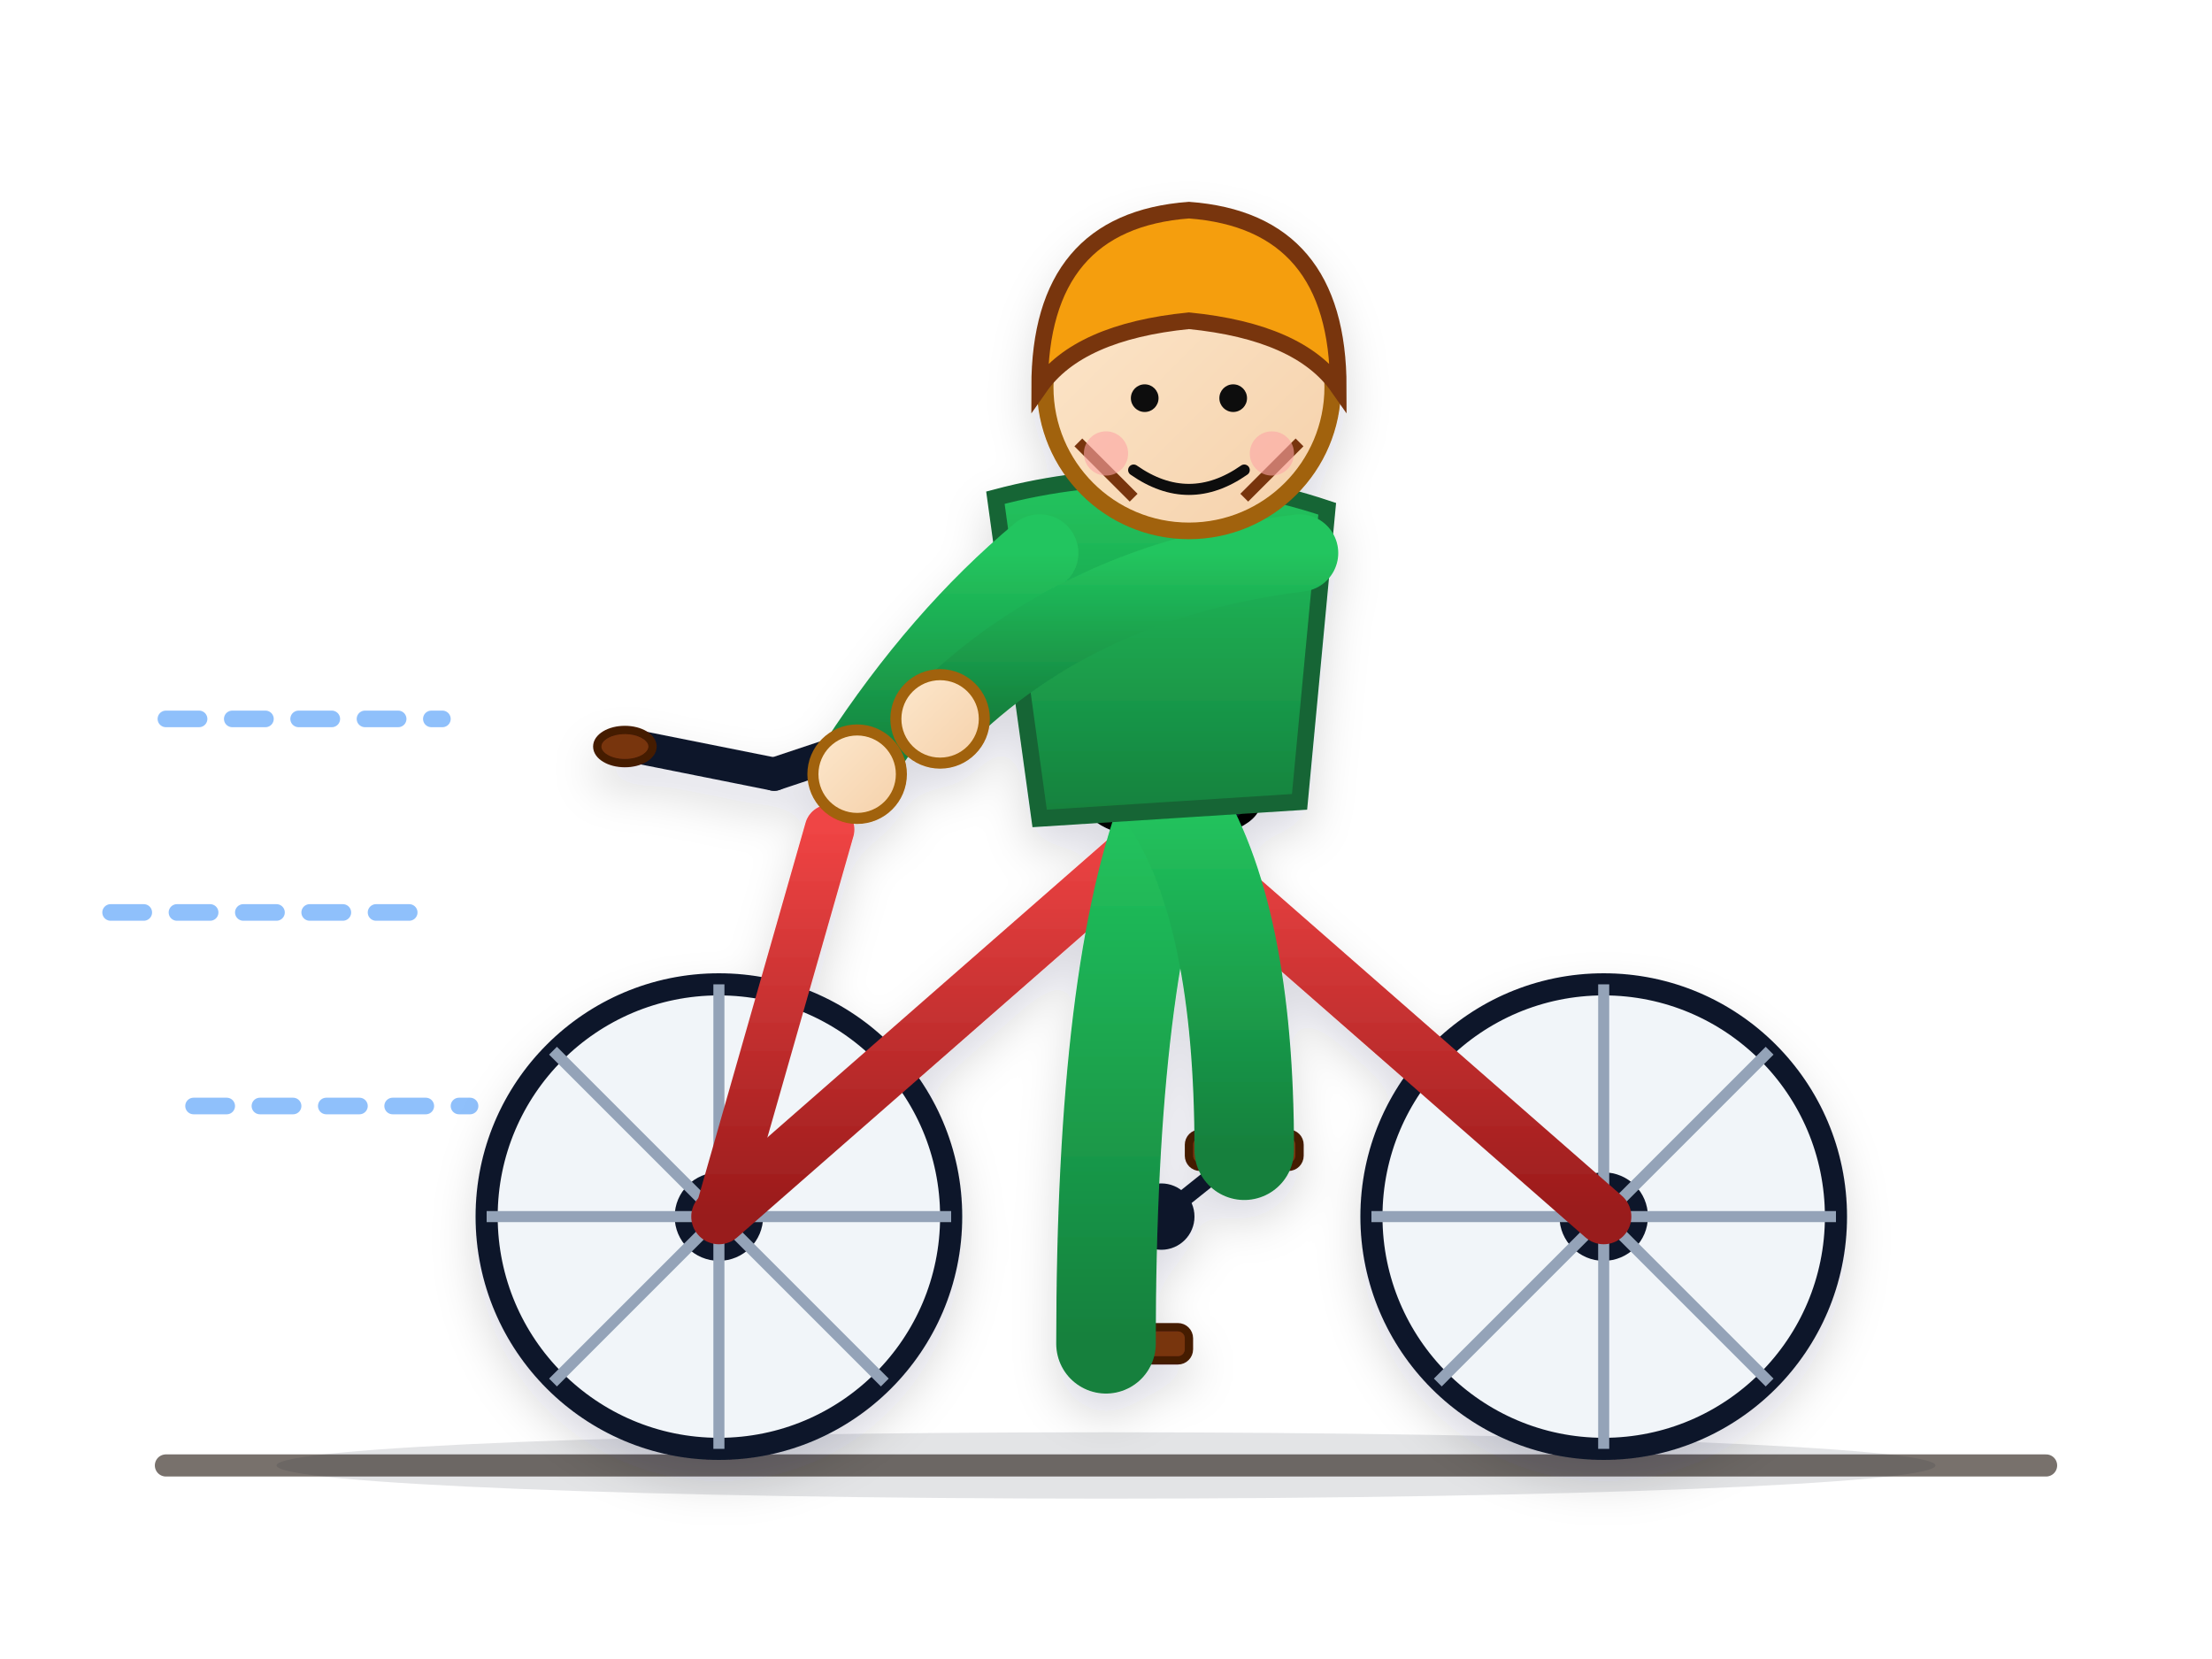
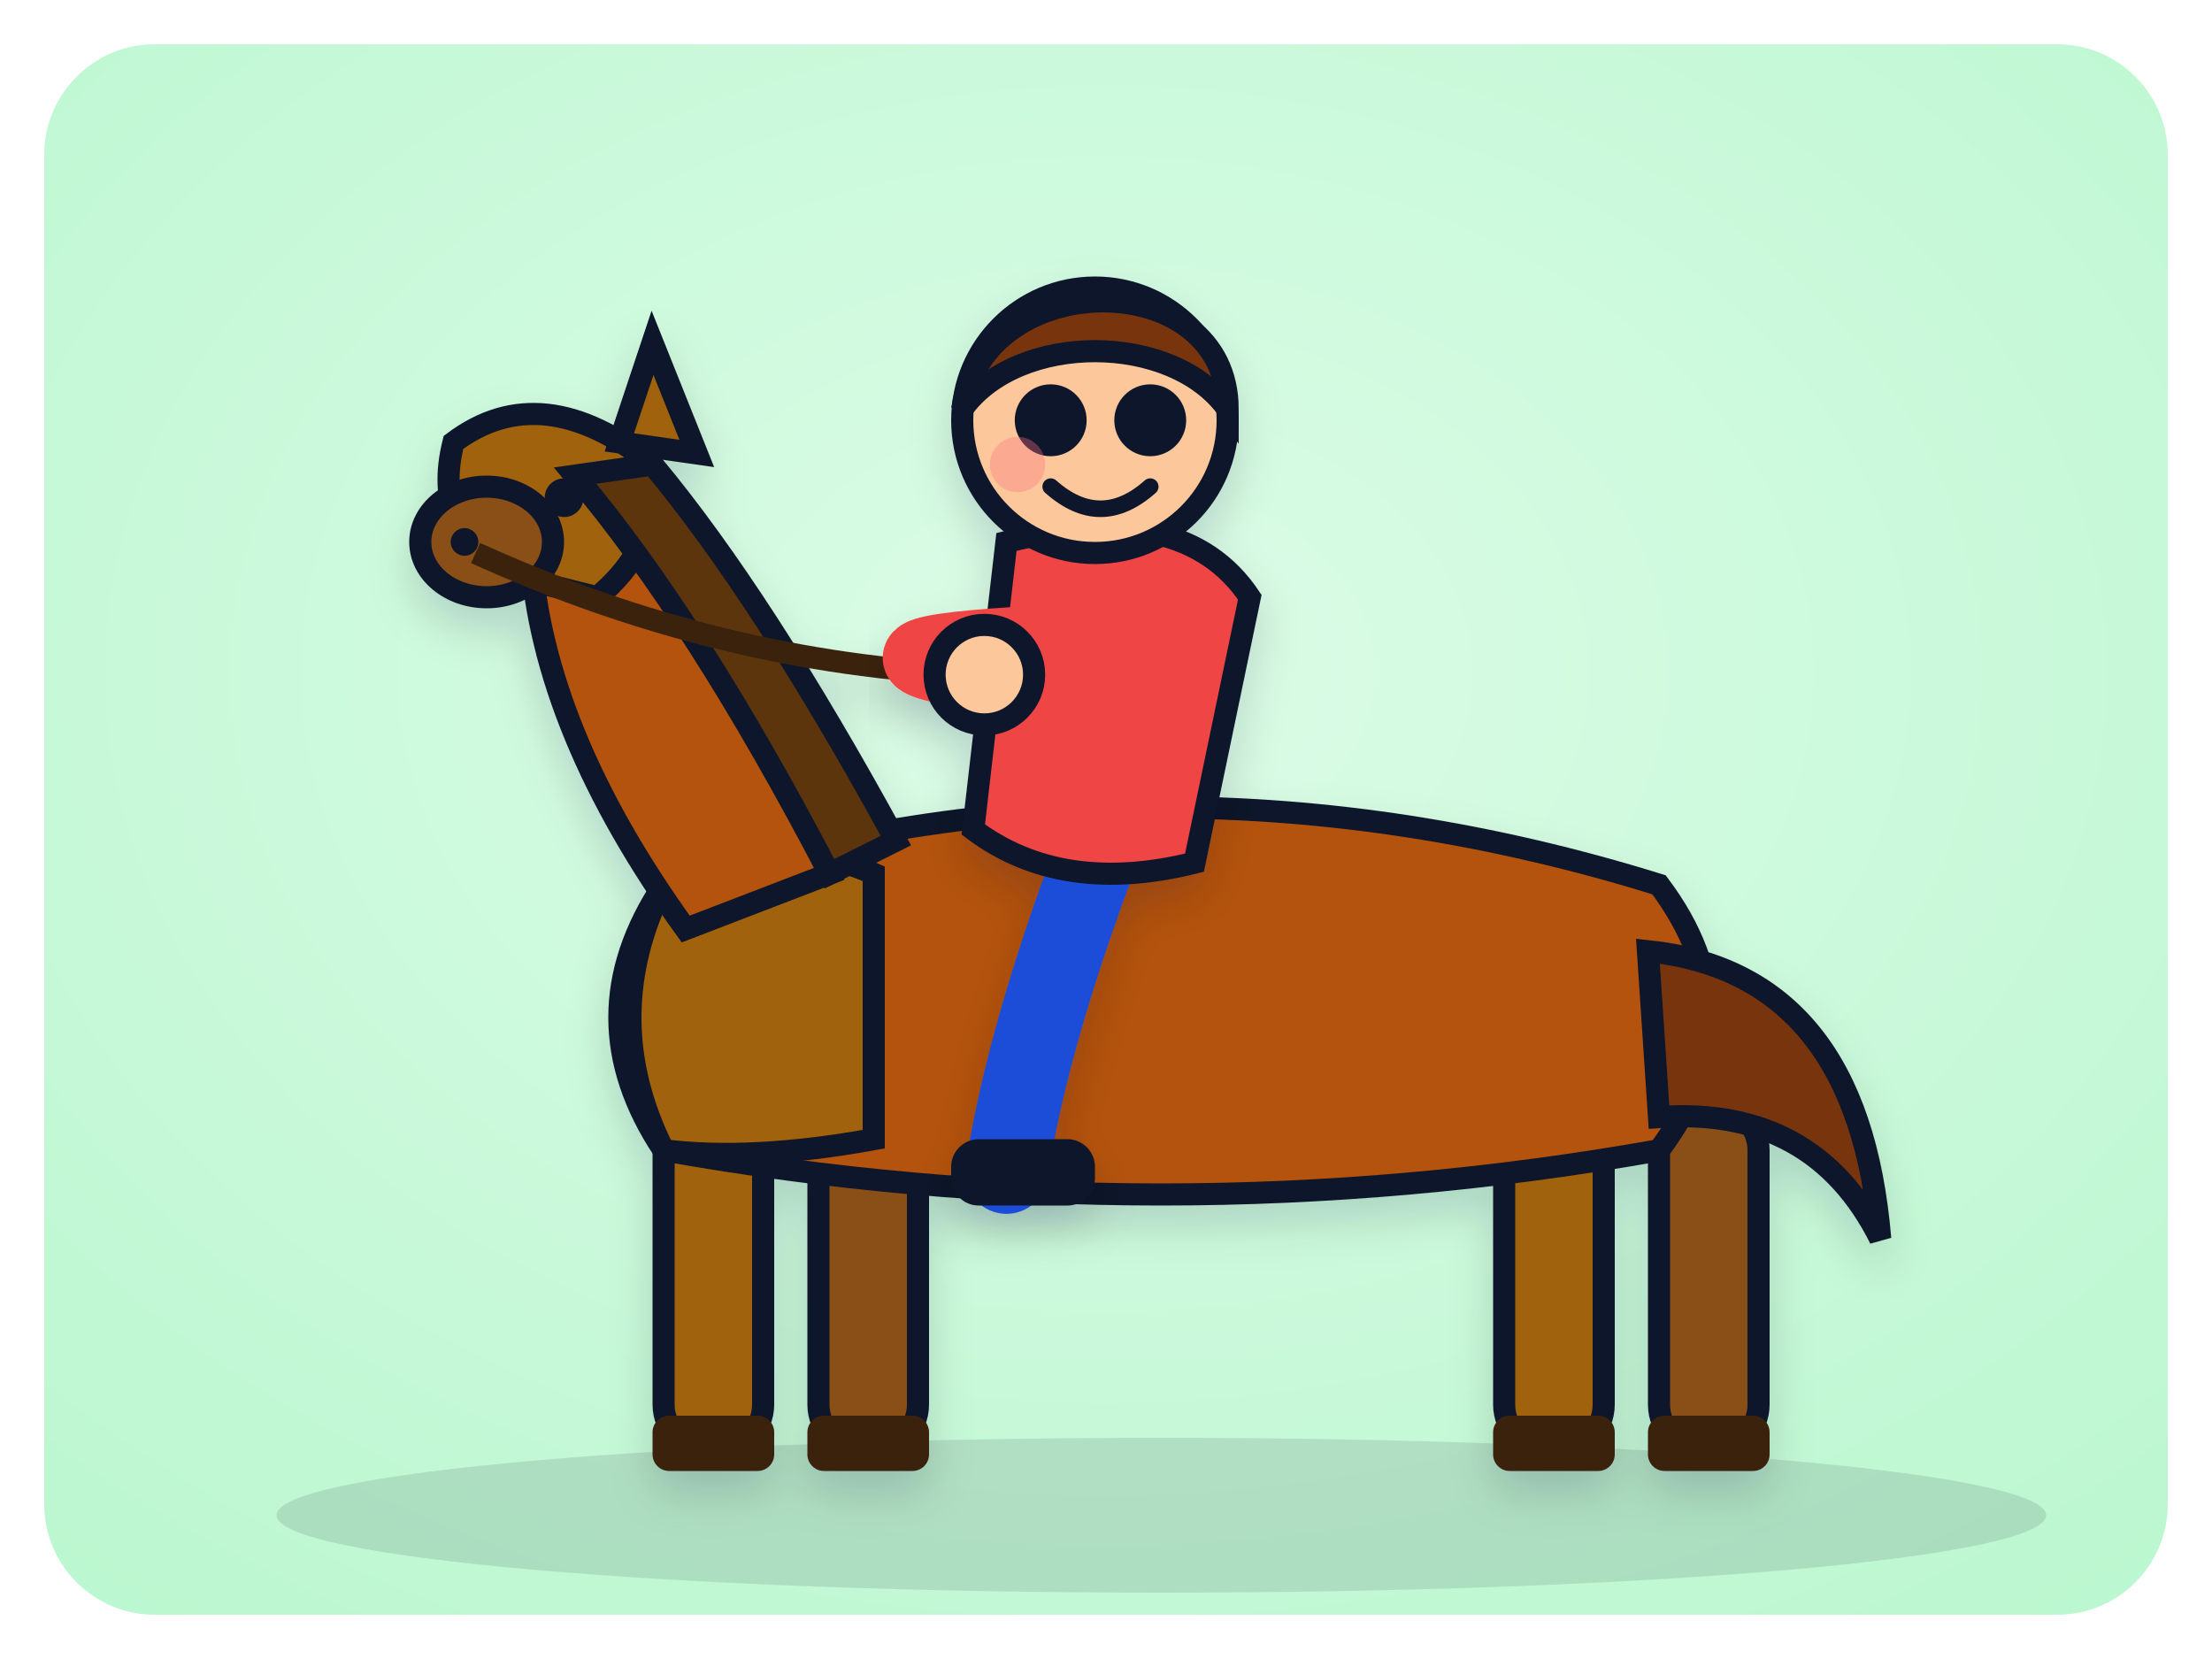
- <svg xmlns="http://www.w3.org/2000/svg" viewBox="0 0 400 300" role="img" aria-labelledby="title-ride desc-ride">
+ <svg xmlns="http://www.w3.org/2000/svg" viewBox="0 0 400 300" role="img" aria-labelledby="t-ride d-ride">
  <defs>
-     <linearGradient id="ride-skin" x1="0%" y1="0%" x2="100%" y2="100%">
-       <stop offset="0%" stop-color="#fde8cd" />
-       <stop offset="100%" stop-color="#f5d0a9" />
-     </linearGradient>
-     <linearGradient id="ride-shirt" x1="0%" y1="0%" x2="0%" y2="100%">
-       <stop offset="0%" stop-color="#22c55e" />
-       <stop offset="100%" stop-color="#15803d" />
-     </linearGradient>
-     <linearGradient id="bike-grad" x1="0%" y1="0%" x2="0%" y2="100%">
-       <stop offset="0%" stop-color="#ef4444" />
-       <stop offset="100%" stop-color="#991b1b" />
-     </linearGradient>
-     <filter id="soft-shadow" x="-10%" y="-10%" width="120%" height="120%">
+     <radialGradient id="ride-bg" cx="50%" cy="40%" r="75%">
+       <stop offset="0%" stop-color="#dcfce7" />
+       <stop offset="100%" stop-color="#bbf7d0" />
+     </radialGradient>
+     <filter id="ride-sh" x="-15%" y="-15%" width="130%" height="130%">
      <feDropShadow dx="0" dy="4" stdDeviation="4" flood-color="#0f172a" flood-opacity="0.15" />
    </filter>
  </defs>
-   <line x1="30" y1="265" x2="370" y2="265" stroke="#78716c" stroke-width="4" stroke-linecap="round" />
-   <ellipse cx="200" cy="265" rx="150" ry="6" fill="#0f172a" opacity="0.12" />
-   <g stroke="#60a5fa" stroke-width="3" fill="none" stroke-linecap="round" stroke-dasharray="6,6" opacity="0.7">
-     <path d="M30 130 L80 130" />
-     <path d="M20 165 L75 165" />
-     <path d="M35 200 L85 200" />
+   <rect x="8" y="8" width="384" height="284" rx="20" fill="url(#ride-bg)" />
+   <ellipse cx="210" cy="274" rx="160" ry="14" fill="#0f172a" opacity="0.12" />
+   <g filter="url(#ride-sh)" stroke="#0f172a" stroke-width="4">
+     <rect x="272" y="196" width="18" height="66" rx="8" fill="#a16207" />
+     <rect x="300" y="200" width="18" height="62" rx="8" fill="#8a4f18" />
+     <rect x="120" y="196" width="18" height="66" rx="8" fill="#a16207" />
+     <rect x="148" y="200" width="18" height="62" rx="8" fill="#8a4f18" />
+     <g fill="#3b2410" stroke="none">
+       <rect x="118" y="256" width="22" height="10" rx="3" />
+       <rect x="146" y="256" width="22" height="10" rx="3" />
+       <rect x="270" y="256" width="22" height="10" rx="3" />
+       <rect x="298" y="256" width="22" height="10" rx="3" />
+     </g>
+     <path d="M120 160 Q210 132 300 160 Q318 184 300 208 Q210 224 120 208 Q104 184 120 160 Z" fill="#b45309" />
+     <path d="M120 160 Q140 150 158 158 L158 206 Q136 210 120 208 Q108 184 120 160 Z" fill="#a16207" />
+     <path d="M298 172 Q336 176 340 224 Q328 200 300 202 Z" fill="#78350f" />
+     <path d="M124 168 Q98 132 96 100 L120 92 Q136 128 150 158 Z" fill="#b45309" />
+     <path d="M92 104 Q78 96 82 80 Q98 68 118 84 Q120 98 108 108 Z" fill="#a16207" />
+     <ellipse cx="88" cy="98" rx="12" ry="10" fill="#8a4f18" />
+     <circle cx="84" cy="98" r="2.5" fill="#0f172a" stroke="none" />
+     <path d="M112 80 L118 62 L126 82 Z" fill="#a16207" />
+     <path d="M104 86 Q126 112 150 158 L162 152 Q138 108 118 84 Z" fill="#5c3410" />
+     <circle cx="102" cy="90" r="3.5" fill="#0f172a" stroke="none" />
+     <path d="M86 100 Q130 120 176 122" fill="none" stroke="#3b2410" stroke-width="4" />
  </g>
-   <g filter="url(#soft-shadow)">
-     <circle cx="130" cy="220" r="42" fill="#f1f5f9" stroke="#0f172a" stroke-width="4" />
-     <circle cx="130" cy="220" r="8" fill="#0f172a" />
-     <circle cx="290" cy="220" r="42" fill="#f1f5f9" stroke="#0f172a" stroke-width="4" />
-     <circle cx="290" cy="220" r="8" fill="#0f172a" />
-     <g stroke="#94a3b8" stroke-width="2">
-       <line x1="130" y1="178" x2="130" y2="262" />
-       <line x1="88" y1="220" x2="172" y2="220" />
-       <line x1="100" y1="190" x2="160" y2="250" />
-       <line x1="100" y1="250" x2="160" y2="190" />
-     </g>
-     <g stroke="#94a3b8" stroke-width="2">
-       <line x1="290" y1="178" x2="290" y2="262" />
-       <line x1="248" y1="220" x2="332" y2="220" />
-       <line x1="260" y1="190" x2="320" y2="250" />
-       <line x1="260" y1="250" x2="320" y2="190" />
-     </g>
-     <line x1="130" y1="220" x2="210" y2="150" stroke="url(#bike-grad)" stroke-width="10" stroke-linecap="round" />
-     <line x1="130" y1="220" x2="290" y2="220" stroke="url(#bike-grad)" stroke-width="10" stroke-linecap="round" />
-     <line x1="210" y1="150" x2="290" y2="220" stroke="url(#bike-grad)" stroke-width="10" stroke-linecap="round" />
-     <line x1="210" y1="150" x2="210" y2="220" stroke="url(#bike-grad)" stroke-width="10" stroke-linecap="round" />
-     <line x1="130" y1="220" x2="150" y2="150" stroke="url(#bike-grad)" stroke-width="9" stroke-linecap="round" />
-     <line x1="140" y1="140" x2="170" y2="130" stroke="#0f172a" stroke-width="6" stroke-linecap="round" />
-     <line x1="140" y1="140" x2="115" y2="135" stroke="#0f172a" stroke-width="6" stroke-linecap="round" />
-     <ellipse cx="172" cy="130" rx="5" ry="3" fill="#78350f" stroke="#451a03" stroke-width="1.5" />
-     <ellipse cx="113" cy="135" rx="5" ry="3" fill="#78350f" stroke="#451a03" stroke-width="1.5" />
-     <ellipse cx="212" cy="145" rx="15" ry="6" fill="#0f172a" stroke="#000" stroke-width="2" />
-     <circle cx="210" cy="220" r="6" fill="#0f172a" />
-     <rect x="195" y="240" width="20" height="6" rx="2" fill="#78350f" stroke="#451a03" stroke-width="1.5" />
-     <rect x="215" y="205" width="20" height="6" rx="2" fill="#78350f" stroke="#451a03" stroke-width="1.5" />
-     <line x1="210" y1="220" x2="200" y2="243" stroke="#0f172a" stroke-width="3" />
-     <line x1="210" y1="220" x2="225" y2="208" stroke="#0f172a" stroke-width="3" />
-     <path d="M212 145 Q200 175 200 243" fill="none" stroke="url(#ride-shirt)" stroke-width="18" stroke-linecap="round" />
-     <path d="M212 145 Q225 165 225 208" fill="none" stroke="url(#ride-shirt)" stroke-width="18" stroke-linecap="round" />
-     <path d="M180 90 Q210 82 240 92 L235 145 L188 148 Z" fill="url(#ride-shirt)" stroke="#166534" stroke-width="3" />
-     <path d="M188 100 Q170 115 155 138" fill="none" stroke="url(#ride-shirt)" stroke-width="14" stroke-linecap="round" />
-     <path d="M235 100 Q195 105 170 130" fill="none" stroke="url(#ride-shirt)" stroke-width="14" stroke-linecap="round" />
-     <circle cx="155" cy="140" r="8" fill="url(#ride-skin)" stroke="#a16207" stroke-width="2" />
-     <circle cx="170" cy="130" r="8" fill="url(#ride-skin)" stroke="#a16207" stroke-width="2" />
-     <circle cx="215" cy="70" r="26" fill="url(#ride-skin)" stroke="#a16207" stroke-width="3" />
-     <path d="M188 70 Q188 40 215 38 Q242 40 242 70 Q235 60 215 58 Q195 60 188 70 Z" fill="#f59e0b" stroke="#78350f" stroke-width="3" />
-     <line x1="195" y1="80" x2="205" y2="90" stroke="#78350f" stroke-width="2" />
-     <line x1="235" y1="80" x2="225" y2="90" stroke="#78350f" stroke-width="2" />
-     <circle cx="207" cy="72" r="2.5" fill="#0c0a09" />
-     <circle cx="223" cy="72" r="2.5" fill="#0c0a09" />
-     <path d="M205 85 Q215 92 225 85" fill="none" stroke="#0c0a09" stroke-width="2" stroke-linecap="round" />
-     <circle cx="200" cy="82" r="4" fill="#fca5a5" opacity="0.6" />
-     <circle cx="230" cy="82" r="4" fill="#fca5a5" opacity="0.6" />
+   <g filter="url(#ride-sh)" stroke="#0f172a" stroke-width="4">
+     <path d="M200 150 Q186 186 182 212" fill="none" stroke="#1d4ed8" stroke-width="15" stroke-linecap="round" />
+     <rect x="172" y="206" width="26" height="12" rx="5" fill="#0f172a" stroke="none" />
+     <path d="M182 98 Q214 90 226 108 L216 156 Q192 162 176 150 Z" fill="#ef4444" />
+     <circle cx="198" cy="76" r="24" fill="#fcc79a" />
+     <path d="M174 74 C178 48 222 48 222 74 C212 60 184 60 174 74 Z" fill="#78350f" />
+     <circle cx="190" cy="76" r="4.5" fill="#0f172a" />
+     <circle cx="208" cy="76" r="4.5" fill="#0f172a" />
+     <path d="M190 88 Q199 96 208 88" fill="none" stroke="#0f172a" stroke-width="3" stroke-linecap="round" />
+     <circle cx="184" cy="84" r="5" fill="#fb7185" stroke="none" opacity="0.35" />
+     <path d="M188 116 Q150 118 178 122" fill="none" stroke="#ef4444" stroke-width="13" stroke-linecap="round" />
+     <circle cx="178" cy="122" r="9" fill="#fcc79a" />
  </g>
</svg>
